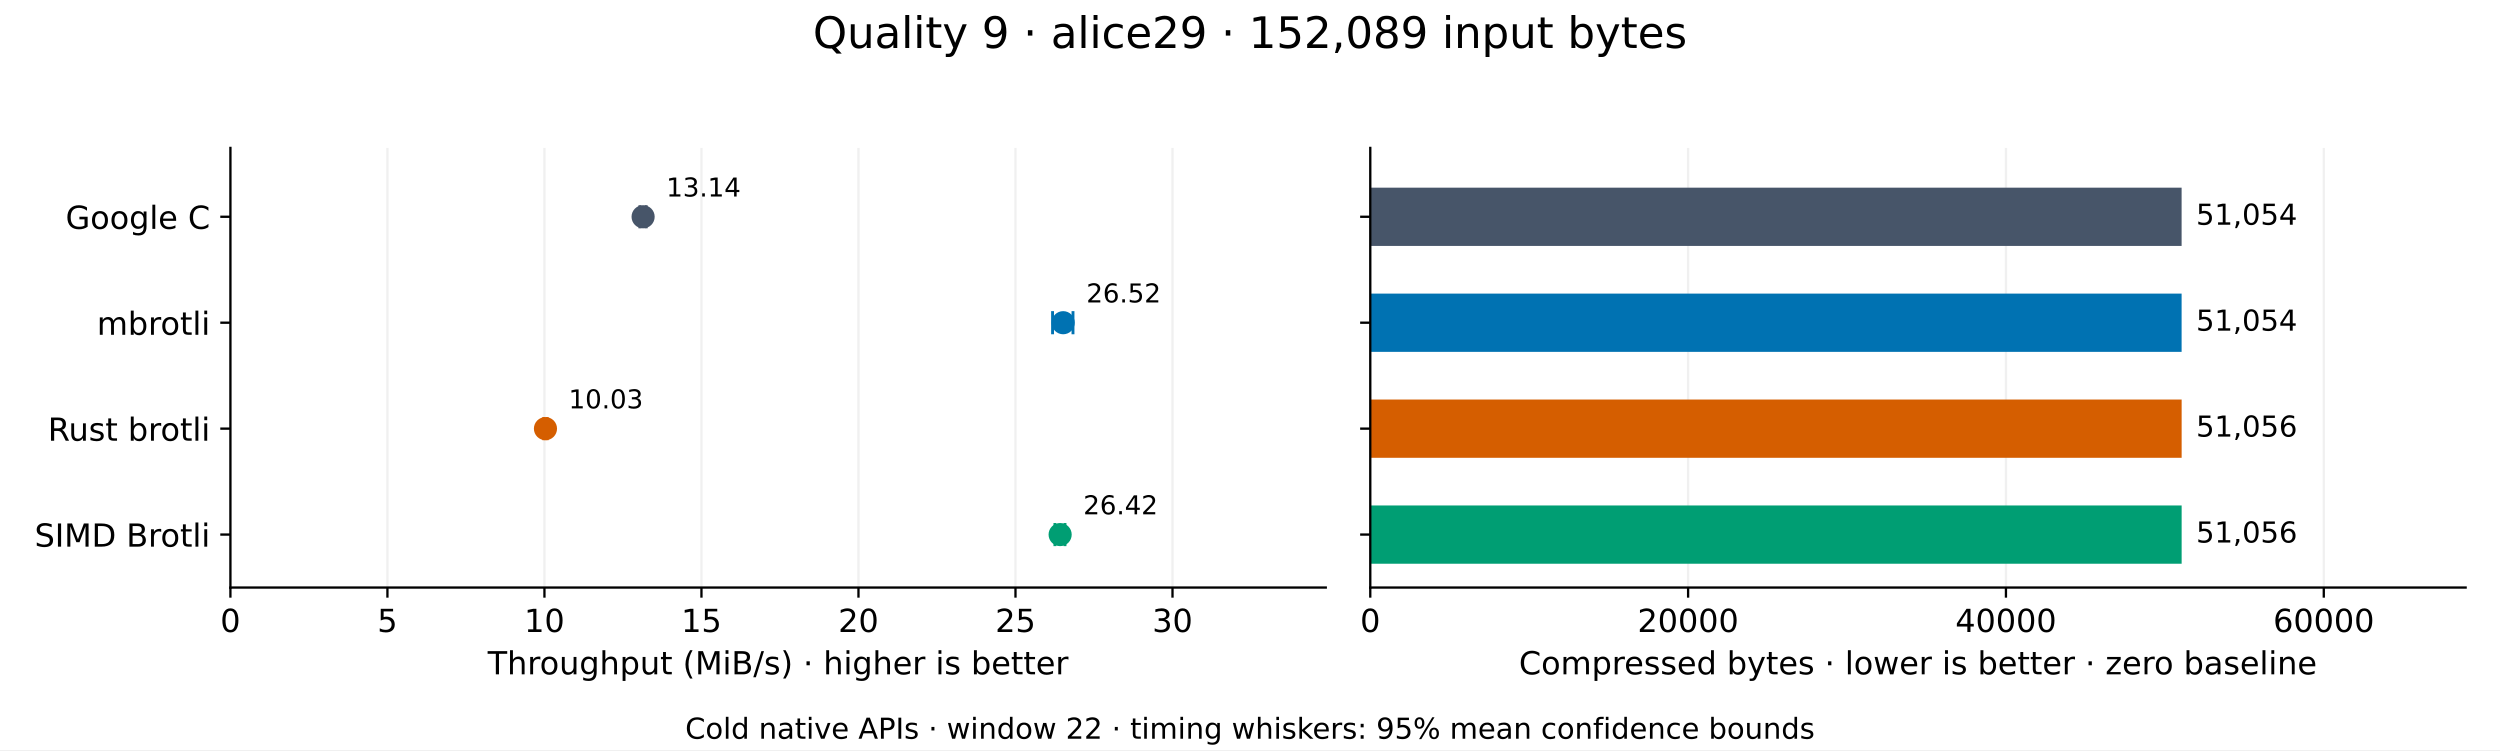
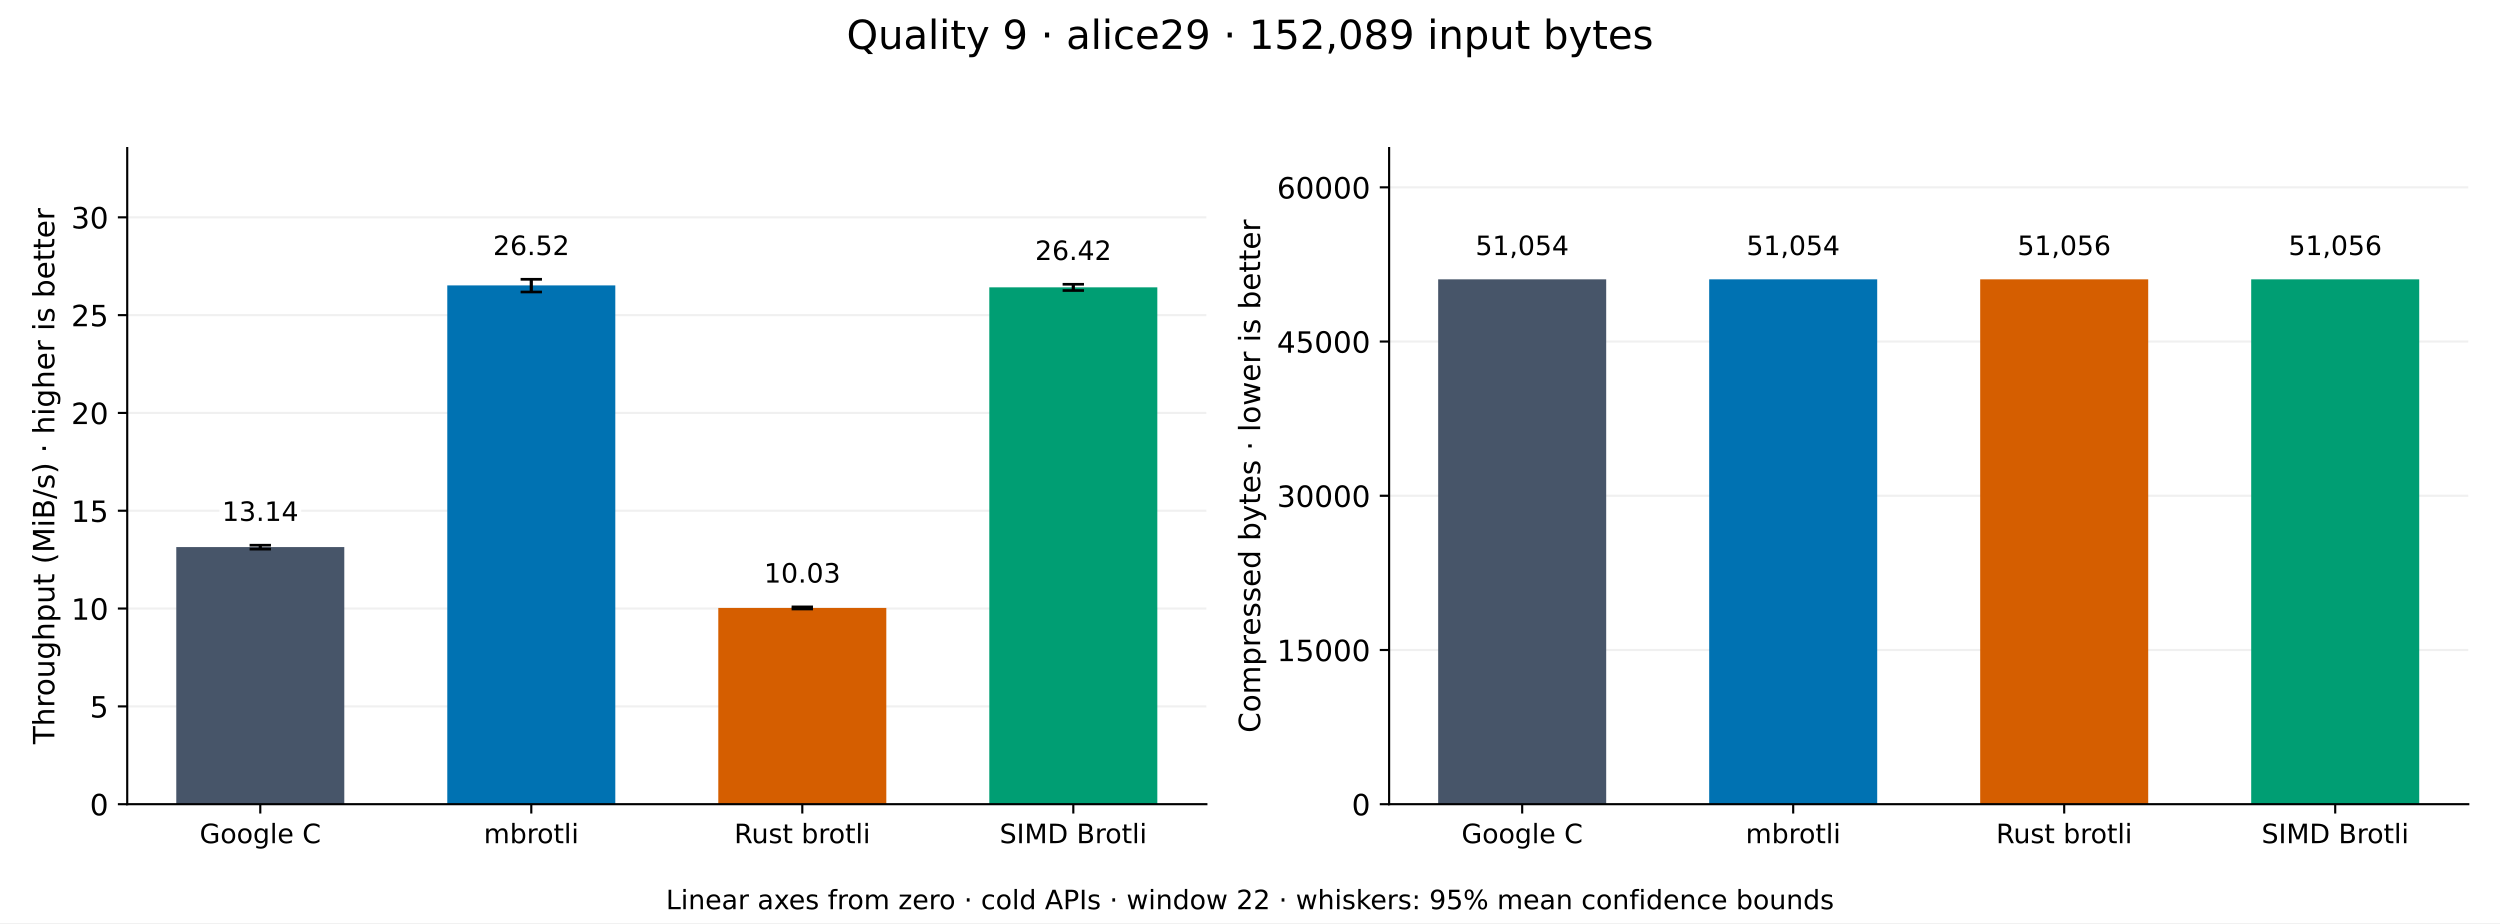
- <svg xmlns="http://www.w3.org/2000/svg" xmlns:xlink="http://www.w3.org/1999/xlink" width="864pt" height="259.2pt" viewBox="0 0 864 259.2" version="1.1">
+ <svg xmlns="http://www.w3.org/2000/svg" xmlns:xlink="http://www.w3.org/1999/xlink" width="936pt" height="345.6pt" viewBox="0 0 936 345.6" version="1.1">
  <defs>
    <style type="text/css">*{stroke-linejoin: round; stroke-linecap: butt}</style>
  </defs>
  <g id="figure_1">
    <g id="patch_1">
-       <path d="M 0 259.2  L 864 259.2  L 864 0  L 0 0  z " style="fill: #ffffff" />
+       <path d="M 0 345.6  L 936 345.6  L 936 0  L 0 0  z " style="fill: #ffffff" />
    </g>
    <g id="axes_1">
      <g id="patch_2">
-         <path d="M 79.63 203.056  L 458.185 203.056  L 458.185 51.12  L 79.63 51.12  z " style="fill: #ffffff" />
+         <path d="M 47.63 301.088  L 451.665 301.088  L 451.665 55.44  L 47.63 55.44  z " style="fill: #ffffff" />
      </g>
      <g id="matplotlib.axis_1">
        <g id="xtick_1">
          <g id="line2d_1">
-             <path d="M 79.63 203.056  L 79.63 51.12  " clip-path="url(#p9061d454b8)" style="fill: none; stroke: #b0b0b0; stroke-opacity: 0.18; stroke-width: 0.8; stroke-linecap: square" />
-           </g>
-           <g id="line2d_2">
            <defs>
              <path id="m3d63aaa0ea" d="M 0 0  L 0 3.5  " style="stroke: #000000; stroke-width: 0.8" />
            </defs>
            <g>
-               <use xlink:href="#m3d63aaa0ea" x="79.63" y="203.056" style="stroke: #000000; stroke-width: 0.8" />
+               <use xlink:href="#m3d63aaa0ea" x="97.449" y="301.088" style="stroke: #000000; stroke-width: 0.8" />
            </g>
          </g>
          <g id="text_1">
-             <text style="font-size: 11px; font-family: 'DejaVu Sans', 'Bitstream Vera Sans', 'Computer Modern Sans Serif', 'Lucida Grande', 'Verdana', 'Geneva', 'Lucid', 'Arial', 'Helvetica', 'Avant Garde', sans-serif; text-anchor: middle" x="79.63" y="218.414" transform="rotate(-0 79.63 218.4143)">0</text>
+             <text style="font-size: 10px; font-family: 'DejaVu Sans', 'Bitstream Vera Sans', 'Computer Modern Sans Serif', 'Lucida Grande', 'Verdana', 'Geneva', 'Lucid', 'Arial', 'Helvetica', 'Avant Garde', sans-serif; text-anchor: middle" x="97.449" y="315.686" transform="rotate(-0 97.44948 315.6864)">Google C</text>
          </g>
        </g>
        <g id="xtick_2">
+           <g id="line2d_2">
+             <g>
+               <use xlink:href="#m3d63aaa0ea" x="198.915" y="301.088" style="stroke: #000000; stroke-width: 0.8" />
+             </g>
+           </g>
+           <g id="text_2">
+             <text style="font-size: 10px; font-family: 'DejaVu Sans', 'Bitstream Vera Sans', 'Computer Modern Sans Serif', 'Lucida Grande', 'Verdana', 'Geneva', 'Lucid', 'Arial', 'Helvetica', 'Avant Garde', sans-serif; text-anchor: middle" x="198.915" y="315.686" transform="rotate(-0 198.9148 315.6864)">mbrotli</text>
+           </g>
+         </g>
+         <g id="xtick_3">
          <g id="line2d_3">
-             <path d="M 133.894 203.056  L 133.894 51.12  " clip-path="url(#p9061d454b8)" style="fill: none; stroke: #b0b0b0; stroke-opacity: 0.18; stroke-width: 0.8; stroke-linecap: square" />
-           </g>
+             <g>
+               <use xlink:href="#m3d63aaa0ea" x="300.38" y="301.088" style="stroke: #000000; stroke-width: 0.8" />
+             </g>
+           </g>
+           <g id="text_3">
+             <text style="font-size: 10px; font-family: 'DejaVu Sans', 'Bitstream Vera Sans', 'Computer Modern Sans Serif', 'Lucida Grande', 'Verdana', 'Geneva', 'Lucid', 'Arial', 'Helvetica', 'Avant Garde', sans-serif; text-anchor: middle" x="300.38" y="315.686" transform="rotate(-0 300.3802 315.6864)">Rust brotli</text>
+           </g>
+         </g>
+         <g id="xtick_4">
          <g id="line2d_4">
            <g>
-               <use xlink:href="#m3d63aaa0ea" x="133.894" y="203.056" style="stroke: #000000; stroke-width: 0.8" />
-             </g>
-           </g>
-           <g id="text_2">
-             <text style="font-size: 11px; font-family: 'DejaVu Sans', 'Bitstream Vera Sans', 'Computer Modern Sans Serif', 'Lucida Grande', 'Verdana', 'Geneva', 'Lucid', 'Arial', 'Helvetica', 'Avant Garde', sans-serif; text-anchor: middle" x="133.894" y="218.414" transform="rotate(-0 133.8943 218.4143)">5</text>
-           </g>
-         </g>
-         <g id="xtick_3">
-           <g id="line2d_5">
-             <path d="M 188.159 203.056  L 188.159 51.12  " clip-path="url(#p9061d454b8)" style="fill: none; stroke: #b0b0b0; stroke-opacity: 0.18; stroke-width: 0.8; stroke-linecap: square" />
-           </g>
-           <g id="line2d_6">
-             <g>
-               <use xlink:href="#m3d63aaa0ea" x="188.159" y="203.056" style="stroke: #000000; stroke-width: 0.8" />
-             </g>
-           </g>
-           <g id="text_3">
-             <text style="font-size: 11px; font-family: 'DejaVu Sans', 'Bitstream Vera Sans', 'Computer Modern Sans Serif', 'Lucida Grande', 'Verdana', 'Geneva', 'Lucid', 'Arial', 'Helvetica', 'Avant Garde', sans-serif; text-anchor: middle" x="188.159" y="218.414" transform="rotate(-0 188.1586 218.4143)">10</text>
-           </g>
-         </g>
-         <g id="xtick_4">
-           <g id="line2d_7">
-             <path d="M 242.423 203.056  L 242.423 51.12  " clip-path="url(#p9061d454b8)" style="fill: none; stroke: #b0b0b0; stroke-opacity: 0.18; stroke-width: 0.8; stroke-linecap: square" />
-           </g>
-           <g id="line2d_8">
-             <g>
-               <use xlink:href="#m3d63aaa0ea" x="242.423" y="203.056" style="stroke: #000000; stroke-width: 0.8" />
+               <use xlink:href="#m3d63aaa0ea" x="401.846" y="301.088" style="stroke: #000000; stroke-width: 0.8" />
            </g>
          </g>
          <g id="text_4">
-             <text style="font-size: 11px; font-family: 'DejaVu Sans', 'Bitstream Vera Sans', 'Computer Modern Sans Serif', 'Lucida Grande', 'Verdana', 'Geneva', 'Lucid', 'Arial', 'Helvetica', 'Avant Garde', sans-serif; text-anchor: middle" x="242.423" y="218.414" transform="rotate(-0 242.4228 218.4143)">15</text>
-           </g>
-         </g>
-         <g id="xtick_5">
-           <g id="line2d_9">
-             <path d="M 296.687 203.056  L 296.687 51.12  " clip-path="url(#p9061d454b8)" style="fill: none; stroke: #b0b0b0; stroke-opacity: 0.18; stroke-width: 0.8; stroke-linecap: square" />
-           </g>
-           <g id="line2d_10">
-             <g>
-               <use xlink:href="#m3d63aaa0ea" x="296.687" y="203.056" style="stroke: #000000; stroke-width: 0.8" />
-             </g>
-           </g>
-           <g id="text_5">
-             <text style="font-size: 11px; font-family: 'DejaVu Sans', 'Bitstream Vera Sans', 'Computer Modern Sans Serif', 'Lucida Grande', 'Verdana', 'Geneva', 'Lucid', 'Arial', 'Helvetica', 'Avant Garde', sans-serif; text-anchor: middle" x="296.687" y="218.414" transform="rotate(-0 296.6871 218.4143)">20</text>
-           </g>
-         </g>
-         <g id="xtick_6">
-           <g id="line2d_11">
-             <path d="M 350.951 203.056  L 350.951 51.12  " clip-path="url(#p9061d454b8)" style="fill: none; stroke: #b0b0b0; stroke-opacity: 0.18; stroke-width: 0.8; stroke-linecap: square" />
-           </g>
-           <g id="line2d_12">
-             <g>
-               <use xlink:href="#m3d63aaa0ea" x="350.951" y="203.056" style="stroke: #000000; stroke-width: 0.8" />
-             </g>
-           </g>
-           <g id="text_6">
-             <text style="font-size: 11px; font-family: 'DejaVu Sans', 'Bitstream Vera Sans', 'Computer Modern Sans Serif', 'Lucida Grande', 'Verdana', 'Geneva', 'Lucid', 'Arial', 'Helvetica', 'Avant Garde', sans-serif; text-anchor: middle" x="350.951" y="218.414" transform="rotate(-0 350.9514 218.4143)">25</text>
-           </g>
-         </g>
-         <g id="xtick_7">
-           <g id="line2d_13">
-             <path d="M 405.216 203.056  L 405.216 51.12  " clip-path="url(#p9061d454b8)" style="fill: none; stroke: #b0b0b0; stroke-opacity: 0.18; stroke-width: 0.8; stroke-linecap: square" />
-           </g>
-           <g id="line2d_14">
-             <g>
-               <use xlink:href="#m3d63aaa0ea" x="405.216" y="203.056" style="stroke: #000000; stroke-width: 0.8" />
-             </g>
-           </g>
-           <g id="text_7">
-             <text style="font-size: 11px; font-family: 'DejaVu Sans', 'Bitstream Vera Sans', 'Computer Modern Sans Serif', 'Lucida Grande', 'Verdana', 'Geneva', 'Lucid', 'Arial', 'Helvetica', 'Avant Garde', sans-serif; text-anchor: middle" x="405.216" y="218.414" transform="rotate(-0 405.2157 218.4143)">30</text>
-           </g>
-         </g>
-         <g id="text_8">
-           <text style="font-size: 11px; font-family: 'DejaVu Sans', 'Bitstream Vera Sans', 'Computer Modern Sans Serif', 'Lucida Grande', 'Verdana', 'Geneva', 'Lucid', 'Arial', 'Helvetica', 'Avant Garde', sans-serif; text-anchor: middle" x="268.908" y="233.06" transform="rotate(-0 268.9075 233.0602)">Throughput (MiB/s) · higher is better</text>
+             <text style="font-size: 10px; font-family: 'DejaVu Sans', 'Bitstream Vera Sans', 'Computer Modern Sans Serif', 'Lucida Grande', 'Verdana', 'Geneva', 'Lucid', 'Arial', 'Helvetica', 'Avant Garde', sans-serif; text-anchor: middle" x="401.846" y="315.686" transform="rotate(-0 401.8455 315.6864)">SIMD Brotli</text>
+           </g>
        </g>
      </g>
      <g id="matplotlib.axis_2">
        <g id="ytick_1">
-           <g id="line2d_15">
+           <g id="line2d_5">
+             <path d="M 47.63 301.088  L 451.665 301.088  " clip-path="url(#pebe1f61dfc)" style="fill: none; stroke: #b0b0b0; stroke-opacity: 0.18; stroke-width: 0.8; stroke-linecap: square" />
+           </g>
+           <g id="line2d_6">
            <defs>
              <path id="mb6c034703b" d="M 0 0  L -3.5 0  " style="stroke: #000000; stroke-width: 0.8" />
            </defs>
            <g>
-               <use xlink:href="#mb6c034703b" x="79.63" y="74.917" style="stroke: #000000; stroke-width: 0.8" />
+               <use xlink:href="#mb6c034703b" x="47.63" y="301.088" style="stroke: #000000; stroke-width: 0.8" />
+             </g>
+           </g>
+           <g id="text_5">
+             <text style="font-size: 11px; font-family: 'DejaVu Sans', 'Bitstream Vera Sans', 'Computer Modern Sans Serif', 'Lucida Grande', 'Verdana', 'Geneva', 'Lucid', 'Arial', 'Helvetica', 'Avant Garde', sans-serif; text-anchor: end" x="40.63" y="305.267" transform="rotate(-0 40.63 305.2671)">0</text>
+           </g>
+         </g>
+         <g id="ytick_2">
+           <g id="line2d_7">
+             <path d="M 47.63 264.467  L 451.665 264.467  " clip-path="url(#pebe1f61dfc)" style="fill: none; stroke: #b0b0b0; stroke-opacity: 0.18; stroke-width: 0.8; stroke-linecap: square" />
+           </g>
+           <g id="line2d_8">
+             <g>
+               <use xlink:href="#mb6c034703b" x="47.63" y="264.467" style="stroke: #000000; stroke-width: 0.8" />
+             </g>
+           </g>
+           <g id="text_6">
+             <text style="font-size: 11px; font-family: 'DejaVu Sans', 'Bitstream Vera Sans', 'Computer Modern Sans Serif', 'Lucida Grande', 'Verdana', 'Geneva', 'Lucid', 'Arial', 'Helvetica', 'Avant Garde', sans-serif; text-anchor: end" x="40.63" y="268.646" transform="rotate(-0 40.63 268.646)">5</text>
+           </g>
+         </g>
+         <g id="ytick_3">
+           <g id="line2d_9">
+             <path d="M 47.63 227.846  L 451.665 227.846  " clip-path="url(#pebe1f61dfc)" style="fill: none; stroke: #b0b0b0; stroke-opacity: 0.18; stroke-width: 0.8; stroke-linecap: square" />
+           </g>
+           <g id="line2d_10">
+             <g>
+               <use xlink:href="#mb6c034703b" x="47.63" y="227.846" style="stroke: #000000; stroke-width: 0.8" />
+             </g>
+           </g>
+           <g id="text_7">
+             <text style="font-size: 11px; font-family: 'DejaVu Sans', 'Bitstream Vera Sans', 'Computer Modern Sans Serif', 'Lucida Grande', 'Verdana', 'Geneva', 'Lucid', 'Arial', 'Helvetica', 'Avant Garde', sans-serif; text-anchor: end" x="40.63" y="232.025" transform="rotate(-0 40.63 232.0249)">10</text>
+           </g>
+         </g>
+         <g id="ytick_4">
+           <g id="line2d_11">
+             <path d="M 47.63 191.225  L 451.665 191.225  " clip-path="url(#pebe1f61dfc)" style="fill: none; stroke: #b0b0b0; stroke-opacity: 0.18; stroke-width: 0.8; stroke-linecap: square" />
+           </g>
+           <g id="line2d_12">
+             <g>
+               <use xlink:href="#mb6c034703b" x="47.63" y="191.225" style="stroke: #000000; stroke-width: 0.8" />
+             </g>
+           </g>
+           <g id="text_8">
+             <text style="font-size: 11px; font-family: 'DejaVu Sans', 'Bitstream Vera Sans', 'Computer Modern Sans Serif', 'Lucida Grande', 'Verdana', 'Geneva', 'Lucid', 'Arial', 'Helvetica', 'Avant Garde', sans-serif; text-anchor: end" x="40.63" y="195.404" transform="rotate(-0 40.63 195.4038)">15</text>
+           </g>
+         </g>
+         <g id="ytick_5">
+           <g id="line2d_13">
+             <path d="M 47.63 154.604  L 451.665 154.604  " clip-path="url(#pebe1f61dfc)" style="fill: none; stroke: #b0b0b0; stroke-opacity: 0.18; stroke-width: 0.8; stroke-linecap: square" />
+           </g>
+           <g id="line2d_14">
+             <g>
+               <use xlink:href="#mb6c034703b" x="47.63" y="154.604" style="stroke: #000000; stroke-width: 0.8" />
            </g>
          </g>
          <g id="text_9">
-             <text style="font-size: 11px; font-family: 'DejaVu Sans', 'Bitstream Vera Sans', 'Computer Modern Sans Serif', 'Lucida Grande', 'Verdana', 'Geneva', 'Lucid', 'Arial', 'Helvetica', 'Avant Garde', sans-serif; text-anchor: end" x="72.63" y="79.096" transform="rotate(-0 72.63 79.09634)">Google C</text>
-           </g>
-         </g>
-         <g id="ytick_2">
+             <text style="font-size: 11px; font-family: 'DejaVu Sans', 'Bitstream Vera Sans', 'Computer Modern Sans Serif', 'Lucida Grande', 'Verdana', 'Geneva', 'Lucid', 'Arial', 'Helvetica', 'Avant Garde', sans-serif; text-anchor: end" x="40.63" y="158.783" transform="rotate(-0 40.63 158.7827)">20</text>
+           </g>
+         </g>
+         <g id="ytick_6">
+           <g id="line2d_15">
+             <path d="M 47.63 117.982  L 451.665 117.982  " clip-path="url(#pebe1f61dfc)" style="fill: none; stroke: #b0b0b0; stroke-opacity: 0.18; stroke-width: 0.8; stroke-linecap: square" />
+           </g>
          <g id="line2d_16">
            <g>
-               <use xlink:href="#mb6c034703b" x="79.63" y="111.528" style="stroke: #000000; stroke-width: 0.8" />
+               <use xlink:href="#mb6c034703b" x="47.63" y="117.982" style="stroke: #000000; stroke-width: 0.8" />
            </g>
          </g>
          <g id="text_10">
-             <text style="font-size: 11px; font-family: 'DejaVu Sans', 'Bitstream Vera Sans', 'Computer Modern Sans Serif', 'Lucida Grande', 'Verdana', 'Geneva', 'Lucid', 'Arial', 'Helvetica', 'Avant Garde', sans-serif; text-anchor: end" x="72.63" y="115.707" transform="rotate(-0 72.63 115.7074)">mbrotli</text>
-           </g>
-         </g>
-         <g id="ytick_3">
+             <text style="font-size: 11px; font-family: 'DejaVu Sans', 'Bitstream Vera Sans', 'Computer Modern Sans Serif', 'Lucida Grande', 'Verdana', 'Geneva', 'Lucid', 'Arial', 'Helvetica', 'Avant Garde', sans-serif; text-anchor: end" x="40.63" y="122.162" transform="rotate(-0 40.63 122.1615)">25</text>
+           </g>
+         </g>
+         <g id="ytick_7">
          <g id="line2d_17">
-             <g>
-               <use xlink:href="#mb6c034703b" x="79.63" y="148.139" style="stroke: #000000; stroke-width: 0.8" />
+             <path d="M 47.63 81.361  L 451.665 81.361  " clip-path="url(#pebe1f61dfc)" style="fill: none; stroke: #b0b0b0; stroke-opacity: 0.18; stroke-width: 0.8; stroke-linecap: square" />
+           </g>
+           <g id="line2d_18">
+             <g>
+               <use xlink:href="#mb6c034703b" x="47.63" y="81.361" style="stroke: #000000; stroke-width: 0.8" />
            </g>
          </g>
          <g id="text_11">
-             <text style="font-size: 11px; font-family: 'DejaVu Sans', 'Bitstream Vera Sans', 'Computer Modern Sans Serif', 'Lucida Grande', 'Verdana', 'Geneva', 'Lucid', 'Arial', 'Helvetica', 'Avant Garde', sans-serif; text-anchor: end" x="72.63" y="152.319" transform="rotate(-0 72.63 152.3185)">Rust brotli</text>
-           </g>
-         </g>
-         <g id="ytick_4">
-           <g id="line2d_18">
-             <g>
-               <use xlink:href="#mb6c034703b" x="79.63" y="184.75" style="stroke: #000000; stroke-width: 0.8" />
-             </g>
-           </g>
-           <g id="text_12">
-             <text style="font-size: 11px; font-family: 'DejaVu Sans', 'Bitstream Vera Sans', 'Computer Modern Sans Serif', 'Lucida Grande', 'Verdana', 'Geneva', 'Lucid', 'Arial', 'Helvetica', 'Avant Garde', sans-serif; text-anchor: end" x="72.63" y="188.93" transform="rotate(-0 72.63 188.9296)">SIMD Brotli</text>
-           </g>
-         </g>
+             <text style="font-size: 11px; font-family: 'DejaVu Sans', 'Bitstream Vera Sans', 'Computer Modern Sans Serif', 'Lucida Grande', 'Verdana', 'Geneva', 'Lucid', 'Arial', 'Helvetica', 'Avant Garde', sans-serif; text-anchor: end" x="40.63" y="85.54" transform="rotate(-0 40.63 85.54042)">30</text>
+           </g>
+         </g>
+         <g id="text_12">
+           <text style="font-size: 11px; font-family: 'DejaVu Sans', 'Bitstream Vera Sans', 'Computer Modern Sans Serif', 'Lucida Grande', 'Verdana', 'Geneva', 'Lucid', 'Arial', 'Helvetica', 'Avant Garde', sans-serif; text-anchor: middle" x="20.345" y="178.264" transform="rotate(-90 20.34484 178.264)">Throughput (MiB/s) · higher is better</text>
+         </g>
+       </g>
+       <g id="patch_3">
+         <path d="M 65.995 301.088  L 128.904 301.088  L 128.904 204.833  L 65.995 204.833  z " clip-path="url(#pebe1f61dfc)" style="fill: #475569" />
+       </g>
+       <g id="patch_4">
+         <path d="M 167.461 301.088  L 230.369 301.088  L 230.369 106.857  L 167.461 106.857  z " clip-path="url(#pebe1f61dfc)" style="fill: #0072b2" />
+       </g>
+       <g id="patch_5">
+         <path d="M 268.926 301.088  L 331.834 301.088  L 331.834 227.608  L 268.926 227.608  z " clip-path="url(#pebe1f61dfc)" style="fill: #d55e00" />
+       </g>
+       <g id="patch_6">
+         <path d="M 370.391 301.088  L 433.3 301.088  L 433.3 107.568  L 370.391 107.568  z " clip-path="url(#pebe1f61dfc)" style="fill: #009e73" />
      </g>
      <g id="LineCollection_1">
-         <path d="M 221.149 74.917  L 223.32 74.917  " clip-path="url(#p9061d454b8)" style="fill: none; stroke: #475569; stroke-width: 1.5" />
+         <path d="M 97.449 205.582  L 97.449 204.116  " clip-path="url(#pebe1f61dfc)" style="fill: none; stroke: #000000; stroke-width: 1.2" />
+         <path d="M 198.915 109.335  L 198.915 104.57  " clip-path="url(#pebe1f61dfc)" style="fill: none; stroke: #000000; stroke-width: 1.2" />
+         <path d="M 300.38 228.013  L 300.38 227.21  " clip-path="url(#pebe1f61dfc)" style="fill: none; stroke: #000000; stroke-width: 1.2" />
+         <path d="M 401.846 108.784  L 401.846 106.436  " clip-path="url(#pebe1f61dfc)" style="fill: none; stroke: #000000; stroke-width: 1.2" />
      </g>
      <g id="line2d_19">
        <defs>
-           <path id="m343819dc6d" d="M 0 4  L 0 -4  " style="stroke: #475569" />
+           <path id="ma4d3aa00d3" d="M 4 0  L -4 -0  " style="stroke: #000000" />
        </defs>
-         <g clip-path="url(#p9061d454b8)">
-           <use xlink:href="#m343819dc6d" x="221.149" y="74.917" style="fill: #475569; stroke: #475569" />
+         <g clip-path="url(#pebe1f61dfc)">
+           <use xlink:href="#ma4d3aa00d3" x="97.449" y="205.582" style="fill: #1f77b4; stroke: #000000" />
+           <use xlink:href="#ma4d3aa00d3" x="198.915" y="109.335" style="fill: #1f77b4; stroke: #000000" />
+           <use xlink:href="#ma4d3aa00d3" x="300.38" y="228.013" style="fill: #1f77b4; stroke: #000000" />
+           <use xlink:href="#ma4d3aa00d3" x="401.846" y="108.784" style="fill: #1f77b4; stroke: #000000" />
        </g>
      </g>
      <g id="line2d_20">
-         <g clip-path="url(#p9061d454b8)">
-           <use xlink:href="#m343819dc6d" x="223.32" y="74.917" style="fill: #475569; stroke: #475569" />
-         </g>
-       </g>
-       <g id="LineCollection_2">
-         <path d="M 363.765 111.528  L 370.826 111.528  " clip-path="url(#p9061d454b8)" style="fill: none; stroke: #0072b2; stroke-width: 1.5" />
-       </g>
-       <g id="line2d_21">
-         <defs>
-           <path id="mbccd0b833d" d="M 0 4  L 0 -4  " style="stroke: #0072b2" />
-         </defs>
-         <g clip-path="url(#p9061d454b8)">
-           <use xlink:href="#mbccd0b833d" x="363.765" y="111.528" style="fill: #0072b2; stroke: #0072b2" />
-         </g>
-       </g>
-       <g id="line2d_22">
-         <g clip-path="url(#p9061d454b8)">
-           <use xlink:href="#mbccd0b833d" x="370.826" y="111.528" style="fill: #0072b2; stroke: #0072b2" />
-         </g>
-       </g>
-       <g id="LineCollection_3">
-         <path d="M 187.911 148.139  L 189.101 148.139  " clip-path="url(#p9061d454b8)" style="fill: none; stroke: #d55e00; stroke-width: 1.5" />
-       </g>
-       <g id="line2d_23">
-         <defs>
-           <path id="mb9350045ea" d="M 0 4  L 0 -4  " style="stroke: #d55e00" />
-         </defs>
-         <g clip-path="url(#p9061d454b8)">
-           <use xlink:href="#mb9350045ea" x="187.911" y="148.139" style="fill: #d55e00; stroke: #d55e00" />
-         </g>
-       </g>
-       <g id="line2d_24">
-         <g clip-path="url(#p9061d454b8)">
-           <use xlink:href="#mb9350045ea" x="189.101" y="148.139" style="fill: #d55e00; stroke: #d55e00" />
-         </g>
-       </g>
-       <g id="LineCollection_4">
-         <path d="M 364.581 184.75  L 368.06 184.75  " clip-path="url(#p9061d454b8)" style="fill: none; stroke: #009e73; stroke-width: 1.5" />
-       </g>
-       <g id="line2d_25">
-         <defs>
-           <path id="md20e1c9300" d="M 0 4  L 0 -4  " style="stroke: #009e73" />
-         </defs>
-         <g clip-path="url(#p9061d454b8)">
-           <use xlink:href="#md20e1c9300" x="364.581" y="184.75" style="fill: #009e73; stroke: #009e73" />
-         </g>
-       </g>
-       <g id="line2d_26">
-         <g clip-path="url(#p9061d454b8)">
-           <use xlink:href="#md20e1c9300" x="368.06" y="184.75" style="fill: #009e73; stroke: #009e73" />
-         </g>
-       </g>
-       <g id="line2d_27">
-         <defs>
-           <path id="m01b95809ec" d="M 0 3.5  C 0.928 3.5 1.819 3.131 2.475 2.475  C 3.131 1.819 3.5 0.928 3.5 0  C 3.5 -0.928 3.131 -1.819 2.475 -2.475  C 1.819 -3.131 0.928 -3.5 0 -3.5  C -0.928 -3.5 -1.819 -3.131 -2.475 -2.475  C -3.131 -1.819 -3.5 -0.928 -3.5 0  C -3.5 0.928 -3.131 1.819 -2.475 2.475  C -1.819 3.131 -0.928 3.5 0 3.5  z " style="stroke: #475569" />
-         </defs>
-         <g clip-path="url(#p9061d454b8)">
-           <use xlink:href="#m01b95809ec" x="222.258" y="74.917" style="fill: #475569; stroke: #475569" />
-         </g>
-       </g>
-       <g id="line2d_28">
-         <defs>
-           <path id="mf6860e5754" d="M 0 3.5  C 0.928 3.5 1.819 3.131 2.475 2.475  C 3.131 1.819 3.5 0.928 3.5 0  C 3.5 -0.928 3.131 -1.819 2.475 -2.475  C 1.819 -3.131 0.928 -3.5 0 -3.5  C -0.928 -3.5 -1.819 -3.131 -2.475 -2.475  C -3.131 -1.819 -3.5 -0.928 -3.5 0  C -3.5 0.928 -3.131 1.819 -2.475 2.475  C -1.819 3.131 -0.928 3.5 0 3.5  z " style="stroke: #0072b2" />
-         </defs>
-         <g clip-path="url(#p9061d454b8)">
-           <use xlink:href="#mf6860e5754" x="367.437" y="111.528" style="fill: #0072b2; stroke: #0072b2" />
-         </g>
-       </g>
-       <g id="line2d_29">
-         <defs>
-           <path id="m3789e0fa28" d="M 0 3.5  C 0.928 3.5 1.819 3.131 2.475 2.475  C 3.131 1.819 3.5 0.928 3.5 0  C 3.5 -0.928 3.131 -1.819 2.475 -2.475  C 1.819 -3.131 0.928 -3.5 0 -3.5  C -0.928 -3.5 -1.819 -3.131 -2.475 -2.475  C -3.131 -1.819 -3.5 -0.928 -3.5 0  C -3.5 0.928 -3.131 1.819 -2.475 2.475  C -1.819 3.131 -0.928 3.5 0 3.5  z " style="stroke: #d55e00" />
-         </defs>
-         <g clip-path="url(#p9061d454b8)">
-           <use xlink:href="#m3789e0fa28" x="188.511" y="148.139" style="fill: #d55e00; stroke: #d55e00" />
-         </g>
-       </g>
-       <g id="line2d_30">
-         <defs>
-           <path id="m137a43ea54" d="M 0 3.5  C 0.928 3.5 1.819 3.131 2.475 2.475  C 3.131 1.819 3.5 0.928 3.5 0  C 3.5 -0.928 3.131 -1.819 2.475 -2.475  C 1.819 -3.131 0.928 -3.5 0 -3.5  C -0.928 -3.5 -1.819 -3.131 -2.475 -2.475  C -3.131 -1.819 -3.5 -0.928 -3.5 0  C -3.5 0.928 -3.131 1.819 -2.475 2.475  C -1.819 3.131 -0.928 3.5 0 3.5  z " style="stroke: #009e73" />
-         </defs>
-         <g clip-path="url(#p9061d454b8)">
-           <use xlink:href="#m137a43ea54" x="366.383" y="184.75" style="fill: #009e73; stroke: #009e73" />
-         </g>
-       </g>
-       <g id="patch_3">
-         <path d="M 79.63 203.056  L 79.63 51.12  " style="fill: none; stroke: #000000; stroke-width: 0.8; stroke-linejoin: miter; stroke-linecap: square" />
-       </g>
-       <g id="patch_4">
-         <path d="M 79.63 203.056  L 458.185 203.056  " style="fill: none; stroke: #000000; stroke-width: 0.8; stroke-linejoin: miter; stroke-linecap: square" />
+         <g clip-path="url(#pebe1f61dfc)">
+           <use xlink:href="#ma4d3aa00d3" x="97.449" y="204.116" style="fill: #1f77b4; stroke: #000000" />
+           <use xlink:href="#ma4d3aa00d3" x="198.915" y="104.57" style="fill: #1f77b4; stroke: #000000" />
+           <use xlink:href="#ma4d3aa00d3" x="300.38" y="227.21" style="fill: #1f77b4; stroke: #000000" />
+           <use xlink:href="#ma4d3aa00d3" x="401.846" y="106.436" style="fill: #1f77b4; stroke: #000000" />
+         </g>
+       </g>
+       <g id="patch_7">
+         <path d="M 47.63 301.088  L 47.63 55.44  " style="fill: none; stroke: #000000; stroke-width: 0.8; stroke-linejoin: miter; stroke-linecap: square" />
+       </g>
+       <g id="patch_8">
+         <path d="M 47.63 301.088  L 451.665 301.088  " style="fill: none; stroke: #000000; stroke-width: 0.8; stroke-linejoin: miter; stroke-linecap: square" />
      </g>
      <g id="text_13">
-         <text style="font-size: 9px; font-family: 'DejaVu Sans', 'Bitstream Vera Sans', 'Computer Modern Sans Serif', 'Lucida Grande', 'Verdana', 'Geneva', 'Lucid', 'Arial', 'Helvetica', 'Avant Garde', sans-serif; text-anchor: start" x="230.258" y="67.917" transform="rotate(-0 230.2579 67.9172)">13.14</text>
+         <g id="patch_9">
+           <path d="M 82.135 198.116  L 112.764 198.116  L 112.764 186.438  L 82.135 186.438  z " style="fill: #ffffff; opacity: 0.9" />
+         </g>
+         <text style="font-size: 10px; font-family: 'DejaVu Sans', 'Bitstream Vera Sans', 'Computer Modern Sans Serif', 'Lucida Grande', 'Verdana', 'Geneva', 'Lucid', 'Arial', 'Helvetica', 'Avant Garde', sans-serif; text-anchor: middle" x="97.449" y="195.037" transform="rotate(-0 97.44948 195.0368)">13.14</text>
      </g>
      <g id="text_14">
-         <text style="font-size: 9px; font-family: 'DejaVu Sans', 'Bitstream Vera Sans', 'Computer Modern Sans Serif', 'Lucida Grande', 'Verdana', 'Geneva', 'Lucid', 'Arial', 'Helvetica', 'Avant Garde', sans-serif; text-anchor: start" x="375.437" y="104.528" transform="rotate(-0 375.4372 104.5283)">26.52</text>
+         <g id="patch_10">
+           <path d="M 183.601 98.57  L 214.229 98.57  L 214.229 86.891  L 183.601 86.891  z " style="fill: #ffffff; opacity: 0.9" />
+         </g>
+         <text style="font-size: 10px; font-family: 'DejaVu Sans', 'Bitstream Vera Sans', 'Computer Modern Sans Serif', 'Lucida Grande', 'Verdana', 'Geneva', 'Lucid', 'Arial', 'Helvetica', 'Avant Garde', sans-serif; text-anchor: middle" x="198.915" y="95.49" transform="rotate(-0 198.9148 95.48991)">26.52</text>
      </g>
      <g id="text_15">
-         <text style="font-size: 9px; font-family: 'DejaVu Sans', 'Bitstream Vera Sans', 'Computer Modern Sans Serif', 'Lucida Grande', 'Verdana', 'Geneva', 'Lucid', 'Arial', 'Helvetica', 'Avant Garde', sans-serif; text-anchor: start" x="196.511" y="141.139" transform="rotate(-0 196.5114 141.1394)">10.03</text>
+         <g id="patch_11">
+           <path d="M 285.066 221.21  L 315.694 221.21  L 315.694 209.532  L 285.066 209.532  z " style="fill: #ffffff; opacity: 0.9" />
+         </g>
+         <text style="font-size: 10px; font-family: 'DejaVu Sans', 'Bitstream Vera Sans', 'Computer Modern Sans Serif', 'Lucida Grande', 'Verdana', 'Geneva', 'Lucid', 'Arial', 'Helvetica', 'Avant Garde', sans-serif; text-anchor: middle" x="300.38" y="218.13" transform="rotate(-0 300.3802 218.1304)">10.03</text>
      </g>
      <g id="text_16">
-         <text style="font-size: 9px; font-family: 'DejaVu Sans', 'Bitstream Vera Sans', 'Computer Modern Sans Serif', 'Lucida Grande', 'Verdana', 'Geneva', 'Lucid', 'Arial', 'Helvetica', 'Avant Garde', sans-serif; text-anchor: start" x="374.383" y="177.75" transform="rotate(-0 374.3834 177.7505)">26.42</text>
+         <g id="patch_12">
+           <path d="M 386.531 100.436  L 417.16 100.436  L 417.16 88.758  L 386.531 88.758  z " style="fill: #ffffff; opacity: 0.9" />
+         </g>
+         <text style="font-size: 10px; font-family: 'DejaVu Sans', 'Bitstream Vera Sans', 'Computer Modern Sans Serif', 'Lucida Grande', 'Verdana', 'Geneva', 'Lucid', 'Arial', 'Helvetica', 'Avant Garde', sans-serif; text-anchor: middle" x="401.846" y="97.357" transform="rotate(-0 401.8455 97.35659)">26.42</text>
      </g>
    </g>
    <g id="axes_2">
-       <g id="patch_5">
-         <path d="M 473.565 203.056  L 852.12 203.056  L 852.12 51.12  L 473.565 51.12  z " style="fill: #ffffff" />
+       <g id="patch_13">
+         <path d="M 520.085 301.088  L 924.12 301.088  L 924.12 55.44  L 520.085 55.44  z " style="fill: #ffffff" />
      </g>
      <g id="matplotlib.axis_3">
+         <g id="xtick_5">
+           <g id="line2d_21">
+             <g>
+               <use xlink:href="#m3d63aaa0ea" x="569.904" y="301.088" style="stroke: #000000; stroke-width: 0.8" />
+             </g>
+           </g>
+           <g id="text_17">
+             <text style="font-size: 10px; font-family: 'DejaVu Sans', 'Bitstream Vera Sans', 'Computer Modern Sans Serif', 'Lucida Grande', 'Verdana', 'Geneva', 'Lucid', 'Arial', 'Helvetica', 'Avant Garde', sans-serif; text-anchor: middle" x="569.904" y="315.686" transform="rotate(-0 569.9045 315.6864)">Google C</text>
+           </g>
+         </g>
+         <g id="xtick_6">
+           <g id="line2d_22">
+             <g>
+               <use xlink:href="#m3d63aaa0ea" x="671.37" y="301.088" style="stroke: #000000; stroke-width: 0.8" />
+             </g>
+           </g>
+           <g id="text_18">
+             <text style="font-size: 10px; font-family: 'DejaVu Sans', 'Bitstream Vera Sans', 'Computer Modern Sans Serif', 'Lucida Grande', 'Verdana', 'Geneva', 'Lucid', 'Arial', 'Helvetica', 'Avant Garde', sans-serif; text-anchor: middle" x="671.37" y="315.686" transform="rotate(-0 671.3698 315.6864)">mbrotli</text>
+           </g>
+         </g>
+         <g id="xtick_7">
+           <g id="line2d_23">
+             <g>
+               <use xlink:href="#m3d63aaa0ea" x="772.835" y="301.088" style="stroke: #000000; stroke-width: 0.8" />
+             </g>
+           </g>
+           <g id="text_19">
+             <text style="font-size: 10px; font-family: 'DejaVu Sans', 'Bitstream Vera Sans', 'Computer Modern Sans Serif', 'Lucida Grande', 'Verdana', 'Geneva', 'Lucid', 'Arial', 'Helvetica', 'Avant Garde', sans-serif; text-anchor: middle" x="772.835" y="315.686" transform="rotate(-0 772.8352 315.6864)">Rust brotli</text>
+           </g>
+         </g>
        <g id="xtick_8">
+           <g id="line2d_24">
+             <g>
+               <use xlink:href="#m3d63aaa0ea" x="874.301" y="301.088" style="stroke: #000000; stroke-width: 0.8" />
+             </g>
+           </g>
+           <g id="text_20">
+             <text style="font-size: 10px; font-family: 'DejaVu Sans', 'Bitstream Vera Sans', 'Computer Modern Sans Serif', 'Lucida Grande', 'Verdana', 'Geneva', 'Lucid', 'Arial', 'Helvetica', 'Avant Garde', sans-serif; text-anchor: middle" x="874.301" y="315.686" transform="rotate(-0 874.3005 315.6864)">SIMD Brotli</text>
+           </g>
+         </g>
+       </g>
+       <g id="matplotlib.axis_4">
+         <g id="ytick_8">
+           <g id="line2d_25">
+             <path d="M 520.085 301.088  L 924.12 301.088  " clip-path="url(#p8911645967)" style="fill: none; stroke: #b0b0b0; stroke-opacity: 0.18; stroke-width: 0.8; stroke-linecap: square" />
+           </g>
+           <g id="line2d_26">
+             <g>
+               <use xlink:href="#mb6c034703b" x="520.085" y="301.088" style="stroke: #000000; stroke-width: 0.8" />
+             </g>
+           </g>
+           <g id="text_21">
+             <text style="font-size: 11px; font-family: 'DejaVu Sans', 'Bitstream Vera Sans', 'Computer Modern Sans Serif', 'Lucida Grande', 'Verdana', 'Geneva', 'Lucid', 'Arial', 'Helvetica', 'Avant Garde', sans-serif; text-anchor: end" x="513.085" y="305.267" transform="rotate(-0 513.085 305.2671)">0</text>
+           </g>
+         </g>
+         <g id="ytick_9">
+           <g id="line2d_27">
+             <path d="M 520.085 243.352  L 924.12 243.352  " clip-path="url(#p8911645967)" style="fill: none; stroke: #b0b0b0; stroke-opacity: 0.18; stroke-width: 0.8; stroke-linecap: square" />
+           </g>
+           <g id="line2d_28">
+             <g>
+               <use xlink:href="#mb6c034703b" x="520.085" y="243.352" style="stroke: #000000; stroke-width: 0.8" />
+             </g>
+           </g>
+           <g id="text_22">
+             <text style="font-size: 11px; font-family: 'DejaVu Sans', 'Bitstream Vera Sans', 'Computer Modern Sans Serif', 'Lucida Grande', 'Verdana', 'Geneva', 'Lucid', 'Arial', 'Helvetica', 'Avant Garde', sans-serif; text-anchor: end" x="513.085" y="247.531" transform="rotate(-0 513.085 247.531)">15000</text>
+           </g>
+         </g>
+         <g id="ytick_10">
+           <g id="line2d_29">
+             <path d="M 520.085 185.616  L 924.12 185.616  " clip-path="url(#p8911645967)" style="fill: none; stroke: #b0b0b0; stroke-opacity: 0.18; stroke-width: 0.8; stroke-linecap: square" />
+           </g>
+           <g id="line2d_30">
+             <g>
+               <use xlink:href="#mb6c034703b" x="520.085" y="185.616" style="stroke: #000000; stroke-width: 0.8" />
+             </g>
+           </g>
+           <g id="text_23">
+             <text style="font-size: 11px; font-family: 'DejaVu Sans', 'Bitstream Vera Sans', 'Computer Modern Sans Serif', 'Lucida Grande', 'Verdana', 'Geneva', 'Lucid', 'Arial', 'Helvetica', 'Avant Garde', sans-serif; text-anchor: end" x="513.085" y="189.795" transform="rotate(-0 513.085 189.7949)">30000</text>
+           </g>
+         </g>
+         <g id="ytick_11">
          <g id="line2d_31">
-             <path d="M 473.565 203.056  L 473.565 51.12  " clip-path="url(#p09f6c82062)" style="fill: none; stroke: #b0b0b0; stroke-opacity: 0.18; stroke-width: 0.8; stroke-linecap: square" />
+             <path d="M 520.085 127.88  L 924.12 127.88  " clip-path="url(#p8911645967)" style="fill: none; stroke: #b0b0b0; stroke-opacity: 0.18; stroke-width: 0.8; stroke-linecap: square" />
          </g>
          <g id="line2d_32">
            <g>
-               <use xlink:href="#m3d63aaa0ea" x="473.565" y="203.056" style="stroke: #000000; stroke-width: 0.8" />
-             </g>
-           </g>
-           <g id="text_17">
-             <text style="font-size: 11px; font-family: 'DejaVu Sans', 'Bitstream Vera Sans', 'Computer Modern Sans Serif', 'Lucida Grande', 'Verdana', 'Geneva', 'Lucid', 'Arial', 'Helvetica', 'Avant Garde', sans-serif; text-anchor: middle" x="473.565" y="218.414" transform="rotate(-0 473.565 218.4143)">0</text>
-           </g>
-         </g>
-         <g id="xtick_9">
+               <use xlink:href="#mb6c034703b" x="520.085" y="127.88" style="stroke: #000000; stroke-width: 0.8" />
+             </g>
+           </g>
+           <g id="text_24">
+             <text style="font-size: 11px; font-family: 'DejaVu Sans', 'Bitstream Vera Sans', 'Computer Modern Sans Serif', 'Lucida Grande', 'Verdana', 'Geneva', 'Lucid', 'Arial', 'Helvetica', 'Avant Garde', sans-serif; text-anchor: end" x="513.085" y="132.059" transform="rotate(-0 513.085 132.0587)">45000</text>
+           </g>
+         </g>
+         <g id="ytick_12">
          <g id="line2d_33">
-             <path d="M 583.41 203.056  L 583.41 51.12  " clip-path="url(#p09f6c82062)" style="fill: none; stroke: #b0b0b0; stroke-opacity: 0.18; stroke-width: 0.8; stroke-linecap: square" />
+             <path d="M 520.085 70.143  L 924.12 70.143  " clip-path="url(#p8911645967)" style="fill: none; stroke: #b0b0b0; stroke-opacity: 0.18; stroke-width: 0.8; stroke-linecap: square" />
          </g>
          <g id="line2d_34">
            <g>
-               <use xlink:href="#m3d63aaa0ea" x="583.41" y="203.056" style="stroke: #000000; stroke-width: 0.8" />
-             </g>
-           </g>
-           <g id="text_18">
-             <text style="font-size: 11px; font-family: 'DejaVu Sans', 'Bitstream Vera Sans', 'Computer Modern Sans Serif', 'Lucida Grande', 'Verdana', 'Geneva', 'Lucid', 'Arial', 'Helvetica', 'Avant Garde', sans-serif; text-anchor: middle" x="583.41" y="218.414" transform="rotate(-0 583.4095 218.4143)">20000</text>
-           </g>
-         </g>
-         <g id="xtick_10">
-           <g id="line2d_35">
-             <path d="M 693.254 203.056  L 693.254 51.12  " clip-path="url(#p09f6c82062)" style="fill: none; stroke: #b0b0b0; stroke-opacity: 0.18; stroke-width: 0.8; stroke-linecap: square" />
-           </g>
-           <g id="line2d_36">
-             <g>
-               <use xlink:href="#m3d63aaa0ea" x="693.254" y="203.056" style="stroke: #000000; stroke-width: 0.8" />
-             </g>
-           </g>
-           <g id="text_19">
-             <text style="font-size: 11px; font-family: 'DejaVu Sans', 'Bitstream Vera Sans', 'Computer Modern Sans Serif', 'Lucida Grande', 'Verdana', 'Geneva', 'Lucid', 'Arial', 'Helvetica', 'Avant Garde', sans-serif; text-anchor: middle" x="693.254" y="218.414" transform="rotate(-0 693.2541 218.4143)">40000</text>
-           </g>
-         </g>
-         <g id="xtick_11">
-           <g id="line2d_37">
-             <path d="M 803.099 203.056  L 803.099 51.12  " clip-path="url(#p09f6c82062)" style="fill: none; stroke: #b0b0b0; stroke-opacity: 0.18; stroke-width: 0.8; stroke-linecap: square" />
-           </g>
-           <g id="line2d_38">
-             <g>
-               <use xlink:href="#m3d63aaa0ea" x="803.099" y="203.056" style="stroke: #000000; stroke-width: 0.8" />
-             </g>
-           </g>
-           <g id="text_20">
-             <text style="font-size: 11px; font-family: 'DejaVu Sans', 'Bitstream Vera Sans', 'Computer Modern Sans Serif', 'Lucida Grande', 'Verdana', 'Geneva', 'Lucid', 'Arial', 'Helvetica', 'Avant Garde', sans-serif; text-anchor: middle" x="803.099" y="218.414" transform="rotate(-0 803.0986 218.4143)">60000</text>
-           </g>
-         </g>
-         <g id="text_21">
-           <text style="font-size: 11px; font-family: 'DejaVu Sans', 'Bitstream Vera Sans', 'Computer Modern Sans Serif', 'Lucida Grande', 'Verdana', 'Geneva', 'Lucid', 'Arial', 'Helvetica', 'Avant Garde', sans-serif; text-anchor: middle" x="662.842" y="233.06" transform="rotate(-0 662.8425 233.0602)">Compressed bytes · lower is better · zero baseline</text>
-         </g>
-       </g>
-       <g id="matplotlib.axis_4">
-         <g id="ytick_5">
-           <g id="line2d_39">
-             <g>
-               <use xlink:href="#mb6c034703b" x="473.565" y="74.917" style="stroke: #000000; stroke-width: 0.8" />
-             </g>
-           </g>
-         </g>
-         <g id="ytick_6">
-           <g id="line2d_40">
-             <g>
-               <use xlink:href="#mb6c034703b" x="473.565" y="111.528" style="stroke: #000000; stroke-width: 0.8" />
-             </g>
-           </g>
-         </g>
-         <g id="ytick_7">
-           <g id="line2d_41">
-             <g>
-               <use xlink:href="#mb6c034703b" x="473.565" y="148.139" style="stroke: #000000; stroke-width: 0.8" />
-             </g>
-           </g>
-         </g>
-         <g id="ytick_8">
-           <g id="line2d_42">
-             <g>
-               <use xlink:href="#mb6c034703b" x="473.565" y="184.75" style="stroke: #000000; stroke-width: 0.8" />
-             </g>
-           </g>
-         </g>
-       </g>
-       <g id="patch_6">
-         <path d="M 473.565 64.849  L 753.965 64.849  L 753.965 84.985  L 473.565 84.985  z " clip-path="url(#p09f6c82062)" style="fill: #475569" />
-       </g>
-       <g id="patch_7">
-         <path d="M 473.565 101.46  L 753.965 101.46  L 753.965 121.596  L 473.565 121.596  z " clip-path="url(#p09f6c82062)" style="fill: #0072b2" />
-       </g>
-       <g id="patch_8">
-         <path d="M 473.565 138.071  L 753.976 138.071  L 753.976 158.207  L 473.565 158.207  z " clip-path="url(#p09f6c82062)" style="fill: #d55e00" />
-       </g>
-       <g id="patch_9">
-         <path d="M 473.565 174.682  L 753.976 174.682  L 753.976 194.819  L 473.565 194.819  z " clip-path="url(#p09f6c82062)" style="fill: #009e73" />
-       </g>
-       <g id="patch_10">
-         <path d="M 473.565 203.056  L 473.565 51.12  " style="fill: none; stroke: #000000; stroke-width: 0.8; stroke-linejoin: miter; stroke-linecap: square" />
-       </g>
-       <g id="patch_11">
-         <path d="M 473.565 203.056  L 852.12 203.056  " style="fill: none; stroke: #000000; stroke-width: 0.8; stroke-linejoin: miter; stroke-linecap: square" />
-       </g>
-       <g id="text_22">
-         <text style="font-size: 10px; font-family: 'DejaVu Sans', 'Bitstream Vera Sans', 'Computer Modern Sans Serif', 'Lucida Grande', 'Verdana', 'Geneva', 'Lucid', 'Arial', 'Helvetica', 'Avant Garde', sans-serif; text-anchor: start" x="758.965" y="77.677" transform="rotate(-0 758.9651 77.67658)">51,054</text>
-       </g>
-       <g id="text_23">
-         <text style="font-size: 10px; font-family: 'DejaVu Sans', 'Bitstream Vera Sans', 'Computer Modern Sans Serif', 'Lucida Grande', 'Verdana', 'Geneva', 'Lucid', 'Arial', 'Helvetica', 'Avant Garde', sans-serif; text-anchor: start" x="758.965" y="114.288" transform="rotate(-0 758.9651 114.2877)">51,054</text>
-       </g>
-       <g id="text_24">
-         <text style="font-size: 10px; font-family: 'DejaVu Sans', 'Bitstream Vera Sans', 'Computer Modern Sans Serif', 'Lucida Grande', 'Verdana', 'Geneva', 'Lucid', 'Arial', 'Helvetica', 'Avant Garde', sans-serif; text-anchor: start" x="758.976" y="150.899" transform="rotate(-0 758.9761 150.8987)">51,056</text>
-       </g>
-       <g id="text_25">
-         <text style="font-size: 10px; font-family: 'DejaVu Sans', 'Bitstream Vera Sans', 'Computer Modern Sans Serif', 'Lucida Grande', 'Verdana', 'Geneva', 'Lucid', 'Arial', 'Helvetica', 'Avant Garde', sans-serif; text-anchor: start" x="758.976" y="187.51" transform="rotate(-0 758.9761 187.5098)">51,056</text>
-       </g>
-     </g>
-     <g id="text_26">
-       <text style="font-size: 15px; font-family: 'DejaVu Sans', 'Bitstream Vera Sans', 'Computer Modern Sans Serif', 'Lucida Grande', 'Verdana', 'Geneva', 'Lucid', 'Arial', 'Helvetica', 'Avant Garde', sans-serif; text-anchor: middle" x="432" y="16.582" transform="rotate(-0 432 16.58166)">Quality 9 · alice29 · 152,089 input bytes</text>
-     </g>
-     <g id="text_27">
-       <text style="font-size: 10px; font-family: 'DejaVu Sans', 'Bitstream Vera Sans', 'Computer Modern Sans Serif', 'Lucida Grande', 'Verdana', 'Geneva', 'Lucid', 'Arial', 'Helvetica', 'Avant Garde', sans-serif; text-anchor: middle" x="432" y="255.312" transform="rotate(-0 432 255.312)">Cold native APIs · window 22 · timing whiskers: 95% mean confidence bounds</text>
+               <use xlink:href="#mb6c034703b" x="520.085" y="70.143" style="stroke: #000000; stroke-width: 0.8" />
+             </g>
+           </g>
+           <g id="text_25">
+             <text style="font-size: 11px; font-family: 'DejaVu Sans', 'Bitstream Vera Sans', 'Computer Modern Sans Serif', 'Lucida Grande', 'Verdana', 'Geneva', 'Lucid', 'Arial', 'Helvetica', 'Avant Garde', sans-serif; text-anchor: end" x="513.085" y="74.323" transform="rotate(-0 513.085 74.32261)">60000</text>
+           </g>
+         </g>
+         <g id="text_26">
+           <text style="font-size: 11px; font-family: 'DejaVu Sans', 'Bitstream Vera Sans', 'Computer Modern Sans Serif', 'Lucida Grande', 'Verdana', 'Geneva', 'Lucid', 'Arial', 'Helvetica', 'Avant Garde', sans-serif; text-anchor: middle" x="471.804" y="178.264" transform="rotate(-90 471.8036 178.264)">Compressed bytes · lower is better</text>
+         </g>
+       </g>
+       <g id="patch_14">
+         <path d="M 538.45 301.088  L 601.359 301.088  L 601.359 104.577  L 538.45 104.577  z " clip-path="url(#p8911645967)" style="fill: #475569" />
+       </g>
+       <g id="patch_15">
+         <path d="M 639.916 301.088  L 702.824 301.088  L 702.824 104.577  L 639.916 104.577  z " clip-path="url(#p8911645967)" style="fill: #0072b2" />
+       </g>
+       <g id="patch_16">
+         <path d="M 741.381 301.088  L 804.289 301.088  L 804.289 104.57  L 741.381 104.57  z " clip-path="url(#p8911645967)" style="fill: #d55e00" />
+       </g>
+       <g id="patch_17">
+         <path d="M 842.846 301.088  L 905.755 301.088  L 905.755 104.57  L 842.846 104.57  z " clip-path="url(#p8911645967)" style="fill: #009e73" />
+       </g>
+       <g id="patch_18">
+         <path d="M 520.085 301.088  L 520.085 55.44  " style="fill: none; stroke: #000000; stroke-width: 0.8; stroke-linejoin: miter; stroke-linecap: square" />
+       </g>
+       <g id="patch_19">
+         <path d="M 520.085 301.088  L 924.12 301.088  " style="fill: none; stroke: #000000; stroke-width: 0.8; stroke-linejoin: miter; stroke-linecap: square" />
+       </g>
+       <g id="text_27">
+         <g id="patch_20">
+           <path d="M 551.409 98.577  L 588.4 98.577  L 588.4 86.899  L 551.409 86.899  z " style="fill: #ffffff; opacity: 0.9" />
+         </g>
+         <text style="font-size: 10px; font-family: 'DejaVu Sans', 'Bitstream Vera Sans', 'Computer Modern Sans Serif', 'Lucida Grande', 'Verdana', 'Geneva', 'Lucid', 'Arial', 'Helvetica', 'Avant Garde', sans-serif; text-anchor: middle" x="569.904" y="95.498" transform="rotate(-0 569.9045 95.49761)">51,054</text>
+       </g>
+       <g id="text_28">
+         <g id="patch_21">
+           <path d="M 652.875 98.577  L 689.865 98.577  L 689.865 86.899  L 652.875 86.899  z " style="fill: #ffffff; opacity: 0.9" />
+         </g>
+         <text style="font-size: 10px; font-family: 'DejaVu Sans', 'Bitstream Vera Sans', 'Computer Modern Sans Serif', 'Lucida Grande', 'Verdana', 'Geneva', 'Lucid', 'Arial', 'Helvetica', 'Avant Garde', sans-serif; text-anchor: middle" x="671.37" y="95.498" transform="rotate(-0 671.3698 95.49761)">51,054</text>
+       </g>
+       <g id="text_29">
+         <g id="patch_22">
+           <path d="M 754.34 98.57  L 791.33 98.57  L 791.33 86.891  L 754.34 86.891  z " style="fill: #ffffff; opacity: 0.9" />
+         </g>
+         <text style="font-size: 10px; font-family: 'DejaVu Sans', 'Bitstream Vera Sans', 'Computer Modern Sans Serif', 'Lucida Grande', 'Verdana', 'Geneva', 'Lucid', 'Arial', 'Helvetica', 'Avant Garde', sans-serif; text-anchor: middle" x="772.835" y="95.49" transform="rotate(-0 772.8352 95.48991)">51,056</text>
+       </g>
+       <g id="text_30">
+         <g id="patch_23">
+           <path d="M 855.805 98.57  L 892.796 98.57  L 892.796 86.891  L 855.805 86.891  z " style="fill: #ffffff; opacity: 0.9" />
+         </g>
+         <text style="font-size: 10px; font-family: 'DejaVu Sans', 'Bitstream Vera Sans', 'Computer Modern Sans Serif', 'Lucida Grande', 'Verdana', 'Geneva', 'Lucid', 'Arial', 'Helvetica', 'Avant Garde', sans-serif; text-anchor: middle" x="874.301" y="95.49" transform="rotate(-0 874.3005 95.48991)">51,056</text>
+       </g>
+     </g>
+     <g id="text_31">
+       <text style="font-size: 15px; font-family: 'DejaVu Sans', 'Bitstream Vera Sans', 'Computer Modern Sans Serif', 'Lucida Grande', 'Verdana', 'Geneva', 'Lucid', 'Arial', 'Helvetica', 'Avant Garde', sans-serif; text-anchor: middle" x="468" y="18.31" transform="rotate(-0 468 18.30966)">Quality 9 · alice29 · 152,089 input bytes</text>
+     </g>
+     <g id="text_32">
+       <text style="font-size: 10px; font-family: 'DejaVu Sans', 'Bitstream Vera Sans', 'Computer Modern Sans Serif', 'Lucida Grande', 'Verdana', 'Geneva', 'Lucid', 'Arial', 'Helvetica', 'Avant Garde', sans-serif; text-anchor: middle" x="468" y="340.416" transform="rotate(-0 468 340.416)">Linear axes from zero · cold APIs · window 22 · whiskers: 95% mean confidence bounds</text>
    </g>
  </g>
  <defs>
-     <clipPath id="p9061d454b8">
-       <rect x="79.63" y="51.12" width="378.555" height="151.936" />
+     <clipPath id="pebe1f61dfc">
+       <rect x="47.63" y="55.44" width="404.035" height="245.648" />
    </clipPath>
-     <clipPath id="p09f6c82062">
-       <rect x="473.565" y="51.12" width="378.555" height="151.936" />
+     <clipPath id="p8911645967">
+       <rect x="520.085" y="55.44" width="404.035" height="245.648" />
    </clipPath>
  </defs>
</svg>
